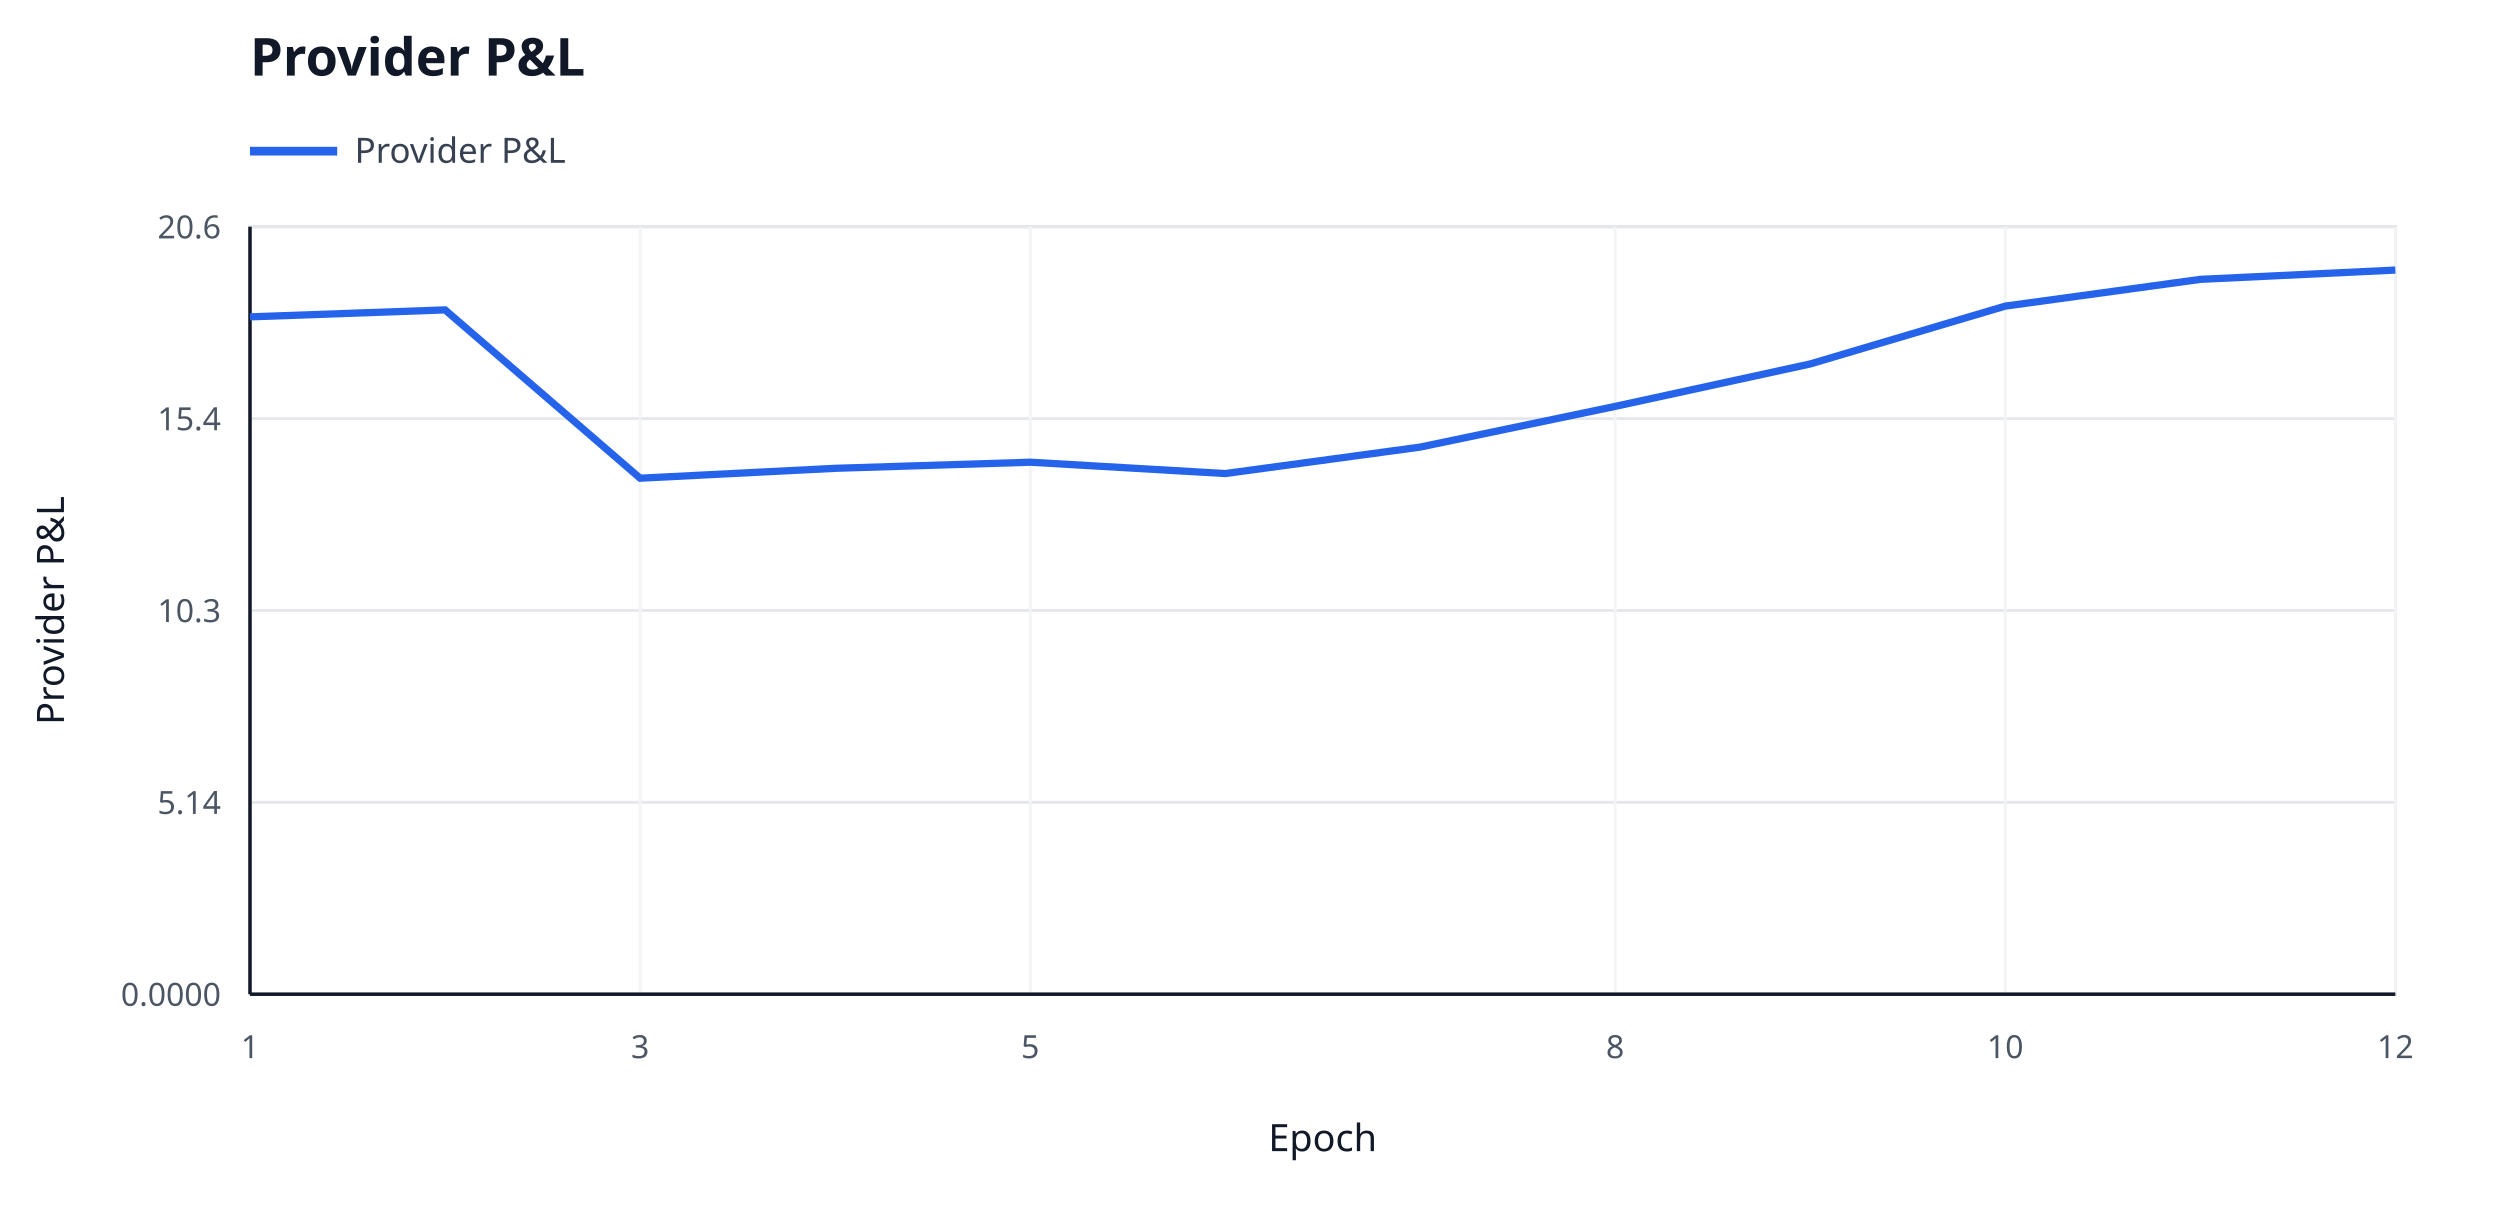
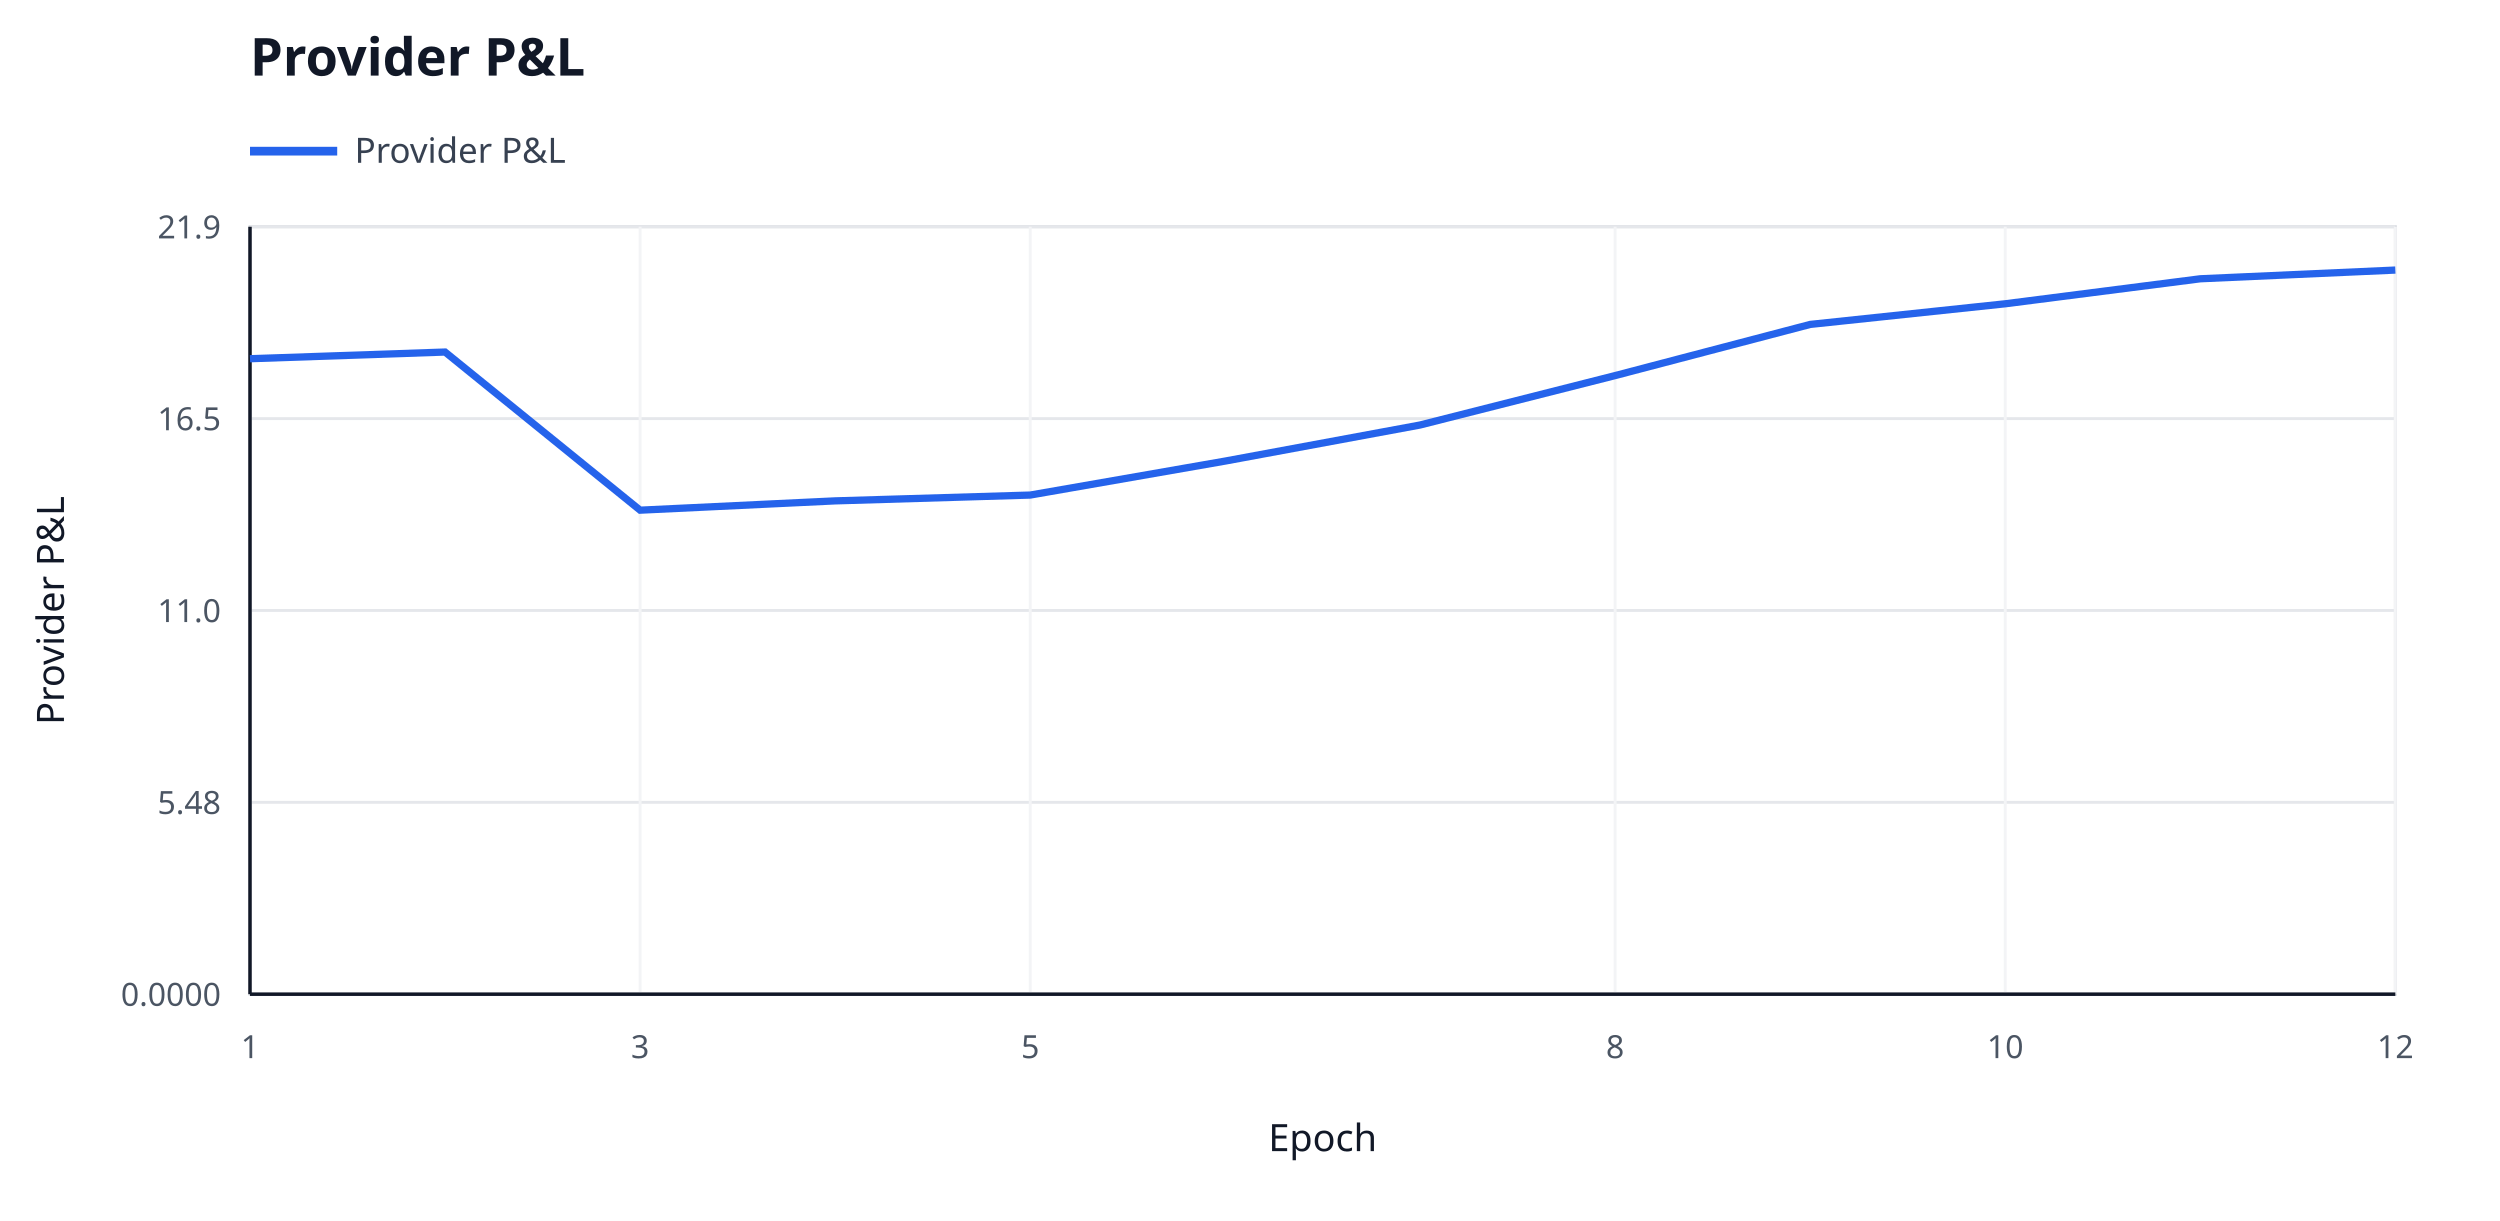
<svg xmlns="http://www.w3.org/2000/svg" width="860" height="420" viewBox="0 0 860 420">
  <rect width="100%" height="100%" fill="#ffffff" />
  <text x="86" y="26" font-family="sans-serif" font-size="18" font-weight="700" fill="#111827">Provider P&amp;L</text>
  <line x1="86" y1="52" x2="116" y2="52" stroke="#2563eb" stroke-width="3" />
  <text x="122" y="56" font-family="sans-serif" font-size="12" fill="#374151">Provider P&amp;L</text>
  <rect x="86" y="78" width="738" height="264" fill="#ffffff" stroke="#d1d5db" />
  <line x1="86" y1="342.0" x2="824" y2="342.0" stroke="#e5e7eb" stroke-width="1" />
  <text x="76" y="346.0" font-family="sans-serif" font-size="11" text-anchor="end" fill="#4b5563">0.0000</text>
  <line x1="86" y1="276.0" x2="824" y2="276.0" stroke="#e5e7eb" stroke-width="1" />
-   <text x="76" y="280.0" font-family="sans-serif" font-size="11" text-anchor="end" fill="#4b5563">5.14</text>
+   <text x="76" y="280.0" font-family="sans-serif" font-size="11" text-anchor="end" fill="#4b5563">5.48</text>
  <line x1="86" y1="210.0" x2="824" y2="210.0" stroke="#e5e7eb" stroke-width="1" />
-   <text x="76" y="214.0" font-family="sans-serif" font-size="11" text-anchor="end" fill="#4b5563">10.3</text>
+   <text x="76" y="214.0" font-family="sans-serif" font-size="11" text-anchor="end" fill="#4b5563">11.0</text>
  <line x1="86" y1="144.0" x2="824" y2="144.0" stroke="#e5e7eb" stroke-width="1" />
-   <text x="76" y="148.0" font-family="sans-serif" font-size="11" text-anchor="end" fill="#4b5563">15.4</text>
+   <text x="76" y="148.0" font-family="sans-serif" font-size="11" text-anchor="end" fill="#4b5563">16.5</text>
  <line x1="86" y1="78.0" x2="824" y2="78.0" stroke="#e5e7eb" stroke-width="1" />
-   <text x="76" y="82.0" font-family="sans-serif" font-size="11" text-anchor="end" fill="#4b5563">20.6</text>
+   <text x="76" y="82.0" font-family="sans-serif" font-size="11" text-anchor="end" fill="#4b5563">21.9</text>
  <line x1="86.0" y1="78" x2="86.0" y2="342" stroke="#f3f4f6" stroke-width="1" />
  <text x="86.0" y="364" font-family="sans-serif" font-size="11" text-anchor="middle" fill="#4b5563">1</text>
  <line x1="220.2" y1="78" x2="220.2" y2="342" stroke="#f3f4f6" stroke-width="1" />
  <text x="220.2" y="364" font-family="sans-serif" font-size="11" text-anchor="middle" fill="#4b5563">3</text>
  <line x1="354.4" y1="78" x2="354.4" y2="342" stroke="#f3f4f6" stroke-width="1" />
  <text x="354.4" y="364" font-family="sans-serif" font-size="11" text-anchor="middle" fill="#4b5563">5</text>
  <line x1="555.6" y1="78" x2="555.6" y2="342" stroke="#f3f4f6" stroke-width="1" />
  <text x="555.6" y="364" font-family="sans-serif" font-size="11" text-anchor="middle" fill="#4b5563">8</text>
  <line x1="689.8" y1="78" x2="689.8" y2="342" stroke="#f3f4f6" stroke-width="1" />
  <text x="689.8" y="364" font-family="sans-serif" font-size="11" text-anchor="middle" fill="#4b5563">10</text>
  <line x1="824.0" y1="78" x2="824.0" y2="342" stroke="#f3f4f6" stroke-width="1" />
  <text x="824.0" y="364" font-family="sans-serif" font-size="11" text-anchor="middle" fill="#4b5563">12</text>
  <line x1="86" y1="342" x2="824" y2="342" stroke="#111827" stroke-width="1.2" />
  <line x1="86" y1="78" x2="86" y2="342" stroke="#111827" stroke-width="1.2" />
  <text x="455.0" y="396" font-family="sans-serif" font-size="13" text-anchor="middle" fill="#111827">Epoch</text>
  <text transform="translate(22 210.0) rotate(-90)" font-family="sans-serif" font-size="13" text-anchor="middle" fill="#111827">Provider P&amp;L</text>
-   <polyline fill="none" stroke="#2563eb" stroke-width="2.5" points="86.0,109.0 153.1,106.6 220.2,164.5 287.3,161.1 354.4,159.0 421.5,162.9 488.5,153.8 555.6,139.8 622.7,125.2 689.8,105.3 756.9,96.1 824.0,92.9" />
+   <polyline fill="none" stroke="#2563eb" stroke-width="2.5" points="86.0,123.4 153.1,121.1 220.2,175.5 287.3,172.3 354.4,170.3 421.5,158.6 488.5,146.2 555.6,129.2 622.7,111.6 689.8,104.5 756.9,95.9 824.0,92.9" />
</svg>
